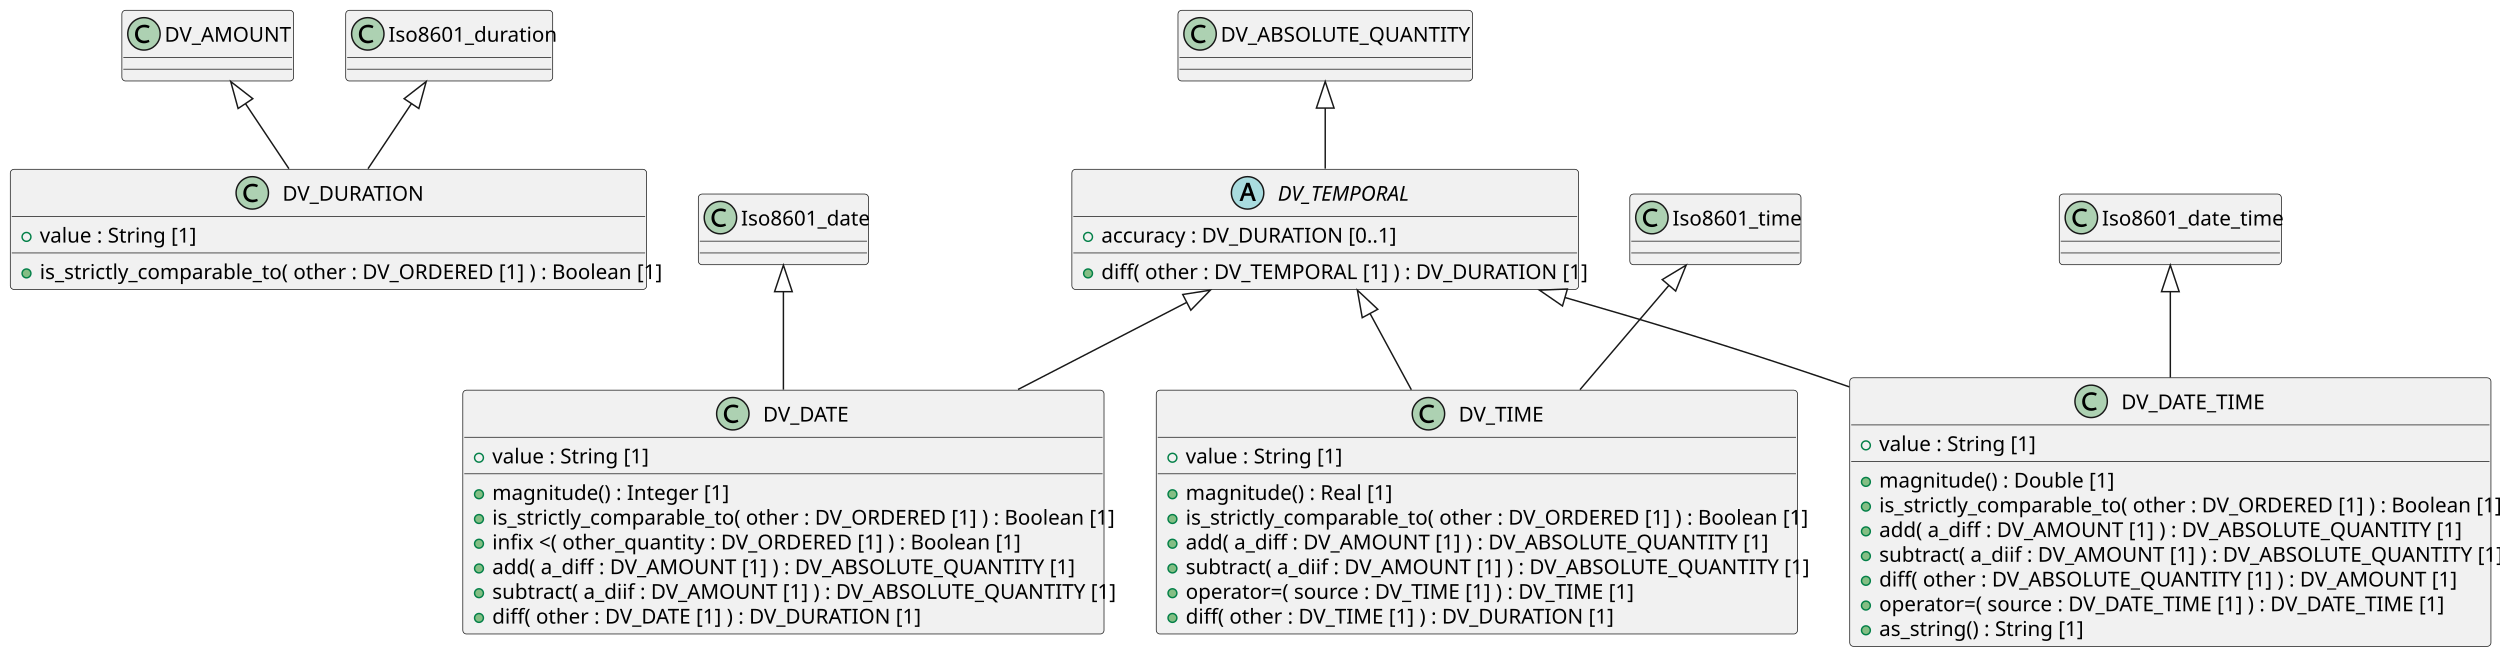
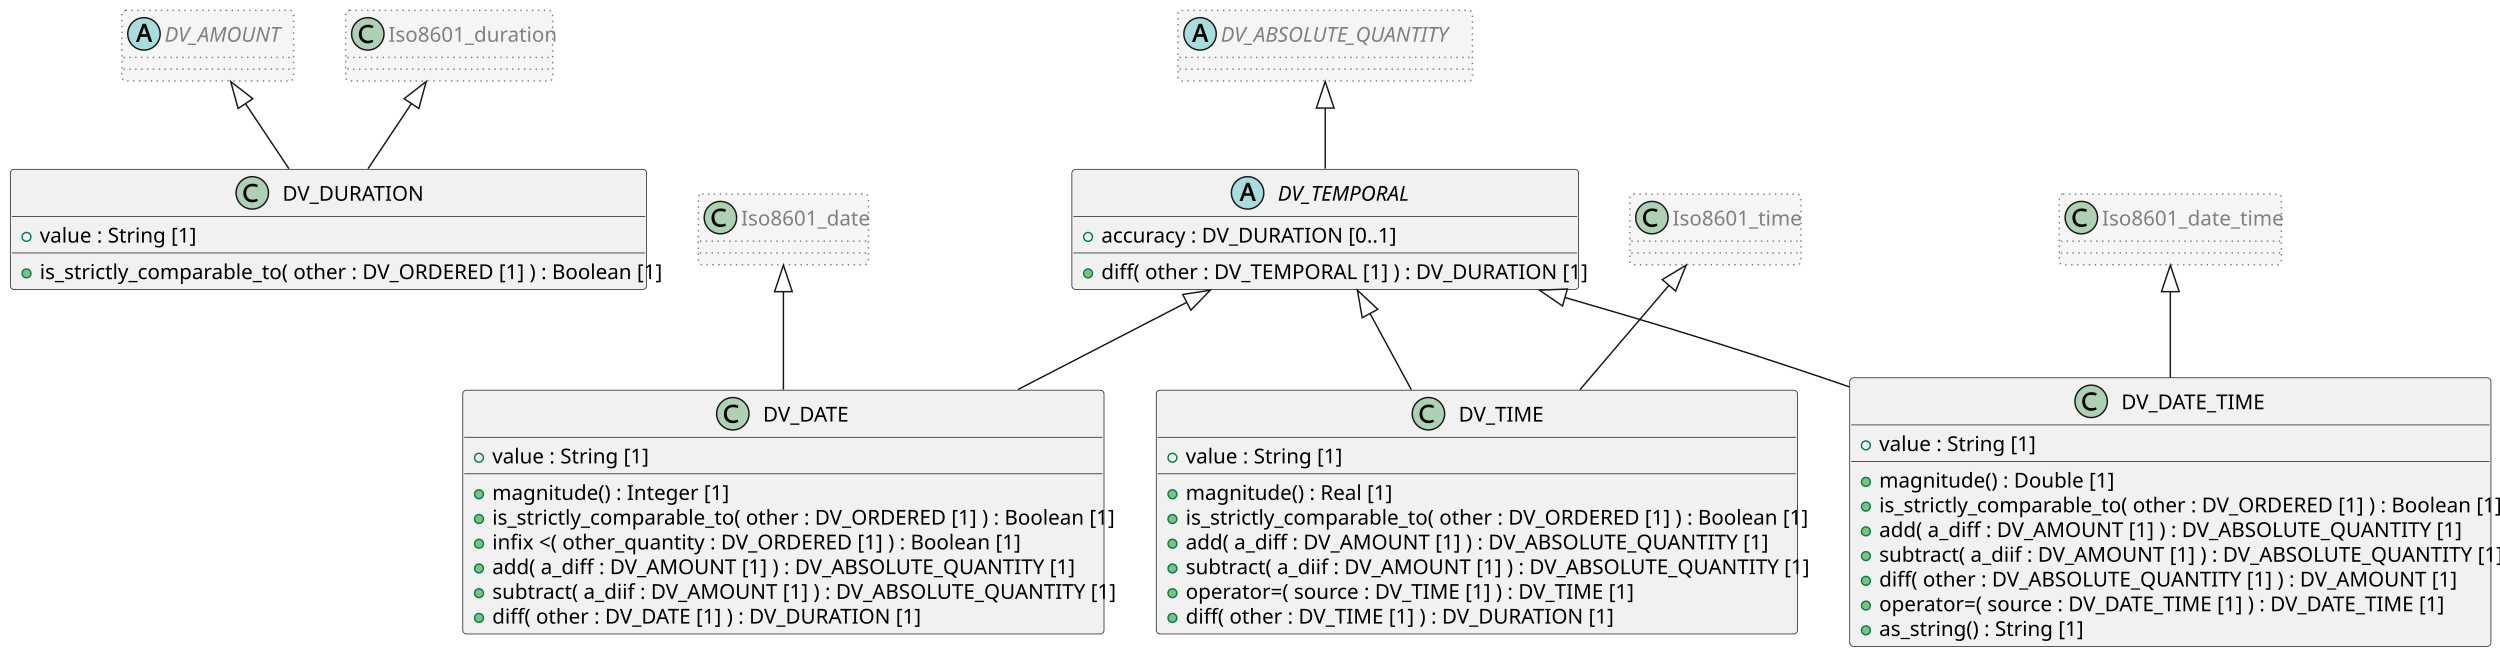
<svg xmlns="http://www.w3.org/2000/svg" contentStyleType="text/css" data-diagram-type="CLASS" height="445px" preserveAspectRatio="none" style="width:1698px;height:445px;background:#FFFFFF;" version="1.1" viewBox="0 0 1698 445" width="1698px" zoomAndPan="magnify">
  <defs />
  <g>
    <g class="entity" data-entity="DV_DURATION" data-source-line="2" data-uid="ent0002" id="entity_DV_DURATION">
      <rect fill="#F1F1F1" height="81.6" rx="2.5" ry="2.5" style="stroke:#181818;stroke-width:0.5;" width="432.18" x="7" y="115" />
      <ellipse cx="171.345" cy="131" fill="#ADD1B2" rx="11" ry="11" style="stroke:#181818;stroke-width:1;" />
      <path d="M171.345,137.422 C172.517,137.422 173.752,137.156 175.127,136.547 L174.642,135.031 C173.549,135.453 172.533,135.641 171.674,135.641 C168.955,135.641 167.236,133.797 167.236,130.891 C167.236,128.141 168.799,126.547 171.533,126.547 C172.455,126.547 173.47,126.734 174.611,127.156 L175.189,125.641 C174.095,125.062 172.799,124.766 171.611,124.766 C167.845,124.766 165.267,127.406 165.267,131.219 C165.267,134.891 167.752,137.422 171.345,137.422 Z " fill="#000000" />
      <text fill="#000000" font-family="sans-serif" font-size="14" lengthAdjust="spacing" textLength="94.99" x="191.845" y="136.362">DV_DURATION</text>
      <line style="stroke:#181818;stroke-width:0.5;" x1="8" x2="438.18" y1="147" y2="147" />
      <ellipse cx="18" cy="160.9" fill="none" rx="3" ry="3" style="stroke:#038048;stroke-width:1;" />
      <text fill="#000000" font-family="sans-serif" font-size="14" lengthAdjust="spacing" textLength="98.966" x="27" y="164.762">value : String [1]</text>
      <line style="stroke:#181818;stroke-width:0.5;" x1="8" x2="438.18" y1="171.8" y2="171.8" />
      <ellipse cx="18" cy="185.7" fill="#84BE84" rx="3" ry="3" style="stroke:#038048;stroke-width:1;" />
      <text fill="#000000" font-family="sans-serif" font-size="14" lengthAdjust="spacing" textLength="406.18" x="27" y="189.562">is_strictly_comparable_to( other : DV_ORDERED [1] ) : Boolean [1]</text>
    </g>
-     <g class="entity" data-entity="DV_TEMPORAL" data-source-line="7" data-uid="ent0003" id="entity_DV_TEMPORAL">
+     <g class="entity" data-entity="DV_AMOUNT" data-source-line="7" data-uid="ent0003" id="entity_DV_AMOUNT">
+       <rect fill="#F5F5F5" height="48" rx="2.5" ry="2.5" style="stroke:#808080;stroke-width:1;stroke-dasharray:1,3;" width="116.644" x="82.77" y="7" />
+       <ellipse cx="97.77" cy="23" fill="#A9DCDF" rx="11" ry="11" style="stroke:#181818;stroke-width:1;" />
+       <path d="M92.286,28.5 L94.317,28.5 L98.364,17.156 L97.457,17.156 L101.286,28.5 L103.426,28.5 L99.098,16.172 L96.879,16.172 L92.286,28.5 Z M94.614,25 L101.051,25 L101.051,23.25 L94.614,23.25 L94.614,25 Z " fill="#000000" />
+       <text fill="#808080" font-family="sans-serif" font-size="14" font-style="italic" lengthAdjust="spacing" textLength="84.644" x="111.77" y="28.362">DV_AMOUNT</text>
+       <line style="stroke:#808080;stroke-width:1;stroke-dasharray:1,3;" x1="83.77" x2="198.414" y1="39" y2="39" />
+       <line style="stroke:#808080;stroke-width:1;stroke-dasharray:1,3;" x1="83.77" x2="198.414" y1="47" y2="47" />
+     </g>
+     <g class="entity" data-entity="Iso8601_duration" data-source-line="10" data-uid="ent0004" id="entity_Iso8601_duration">
+       <rect fill="#F5F5F5" height="48" rx="2.5" ry="2.5" style="stroke:#808080;stroke-width:1;stroke-dasharray:1,3;" width="140.584" x="234.8" y="7" />
+       <ellipse cx="249.8" cy="23" fill="#ADD1B2" rx="11" ry="11" style="stroke:#181818;stroke-width:1;" />
+       <path d="M249.8,29.422 C250.972,29.422 252.206,29.156 253.581,28.547 L253.097,27.031 C252.003,27.453 250.988,27.641 250.128,27.641 C247.409,27.641 245.691,25.797 245.691,22.891 C245.691,20.141 247.253,18.547 249.988,18.547 C250.909,18.547 251.925,18.734 253.066,19.156 L253.644,17.641 C252.55,17.062 251.253,16.766 250.066,16.766 C246.3,16.766 243.722,19.406 243.722,23.219 C243.722,26.891 246.206,29.422 249.8,29.422 Z " fill="#000000" />
+       <text fill="#808080" font-family="sans-serif" font-size="14" lengthAdjust="spacing" textLength="108.584" x="263.8" y="28.362">Iso8601_duration</text>
+       <line style="stroke:#808080;stroke-width:1;stroke-dasharray:1,3;" x1="235.8" x2="374.384" y1="39" y2="39" />
+       <line style="stroke:#808080;stroke-width:1;stroke-dasharray:1,3;" x1="235.8" x2="374.384" y1="47" y2="47" />
+     </g>
+     <g class="entity" data-entity="DV_TEMPORAL" data-source-line="13" data-uid="ent0005" id="entity_DV_TEMPORAL">
      <rect fill="#F1F1F1" height="81.6" rx="2.5" ry="2.5" style="stroke:#181818;stroke-width:0.5;" width="344.163" x="728.01" y="115" />
      <ellipse cx="847.367" cy="131" fill="#A9DCDF" rx="11" ry="11" style="stroke:#181818;stroke-width:1;" />
      <path d="M841.882,136.5 L843.913,136.5 L847.96,125.156 L847.054,125.156 L850.882,136.5 L853.023,136.5 L848.695,124.172 L846.476,124.172 L841.882,136.5 Z M844.21,133 L850.648,133 L850.648,131.25 L844.21,131.25 L844.21,133 Z " fill="#000000" />
      <text fill="#000000" font-family="sans-serif" font-size="14" font-style="italic" lengthAdjust="spacing" textLength="96.95" x="867.867" y="136.362">DV_TEMPORAL</text>
      <line style="stroke:#181818;stroke-width:0.5;" x1="729.01" x2="1071.173" y1="147" y2="147" />
      <ellipse cx="739.01" cy="160.9" fill="none" rx="3" ry="3" style="stroke:#038048;stroke-width:1;" />
      <text fill="#000000" font-family="sans-serif" font-size="14" lengthAdjust="spacing" textLength="193.059" x="748.01" y="164.762">accuracy : DV_DURATION [0..1]</text>
      <line style="stroke:#181818;stroke-width:0.5;" x1="729.01" x2="1071.173" y1="171.8" y2="171.8" />
      <ellipse cx="739.01" cy="185.7" fill="#84BE84" rx="3" ry="3" style="stroke:#038048;stroke-width:1;" />
      <text fill="#000000" font-family="sans-serif" font-size="14" lengthAdjust="spacing" textLength="318.163" x="748.01" y="189.562">diff( other : DV_TEMPORAL [1] ) : DV_DURATION [1]</text>
    </g>
-     <g class="entity" data-entity="DV_DATE" data-source-line="12" data-uid="ent0004" id="entity_DV_DATE">
+     <g class="entity" data-entity="DV_ABSOLUTE_QUANTITY" data-source-line="18" data-uid="ent0006" id="entity_DV_ABSOLUTE_QUANTITY">
+       <rect fill="#F5F5F5" height="48" rx="2.5" ry="2.5" style="stroke:#808080;stroke-width:1;stroke-dasharray:1,3;" width="200.013" x="800.08" y="7" />
+       <ellipse cx="815.08" cy="23" fill="#A9DCDF" rx="11" ry="11" style="stroke:#181818;stroke-width:1;" />
+       <path d="M809.596,28.5 L811.627,28.5 L815.674,17.156 L814.768,17.156 L818.596,28.5 L820.736,28.5 L816.408,16.172 L814.189,16.172 L809.596,28.5 Z M811.924,25 L818.361,25 L818.361,23.25 L811.924,23.25 L811.924,25 Z " fill="#000000" />
+       <text fill="#808080" font-family="sans-serif" font-size="14" font-style="italic" lengthAdjust="spacing" textLength="168.013" x="829.08" y="28.362">DV_ABSOLUTE_QUANTITY</text>
+       <line style="stroke:#808080;stroke-width:1;stroke-dasharray:1,3;" x1="801.08" x2="999.093" y1="39" y2="39" />
+       <line style="stroke:#808080;stroke-width:1;stroke-dasharray:1,3;" x1="801.08" x2="999.093" y1="47" y2="47" />
+     </g>
+     <g class="entity" data-entity="DV_DATE" data-source-line="21" data-uid="ent0007" id="entity_DV_DATE">
      <rect fill="#F1F1F1" height="165.6" rx="2.5" ry="2.5" style="stroke:#181818;stroke-width:0.5;" width="435.512" x="314.33" y="265" />
      <ellipse cx="497.729" cy="281" fill="#ADD1B2" rx="11" ry="11" style="stroke:#181818;stroke-width:1;" />
      <path d="M497.729,287.422 C498.901,287.422 500.135,287.156 501.51,286.547 L501.026,285.031 C499.932,285.453 498.917,285.641 498.057,285.641 C495.339,285.641 493.62,283.797 493.62,280.891 C493.62,278.141 495.182,276.547 497.917,276.547 C498.839,276.547 499.854,276.734 500.995,277.156 L501.573,275.641 C500.479,275.062 499.182,274.766 497.995,274.766 C494.229,274.766 491.651,277.406 491.651,281.219 C491.651,284.891 494.135,287.422 497.729,287.422 Z " fill="#000000" />
      <text fill="#000000" font-family="sans-serif" font-size="14" lengthAdjust="spacing" textLength="60.214" x="518.229" y="286.362">DV_DATE</text>
      <line style="stroke:#181818;stroke-width:0.5;" x1="315.33" x2="748.842" y1="297" y2="297" />
      <ellipse cx="325.33" cy="310.9" fill="none" rx="3" ry="3" style="stroke:#038048;stroke-width:1;" />
      <text fill="#000000" font-family="sans-serif" font-size="14" lengthAdjust="spacing" textLength="98.966" x="334.33" y="314.762">value : String [1]</text>
      <line style="stroke:#181818;stroke-width:0.5;" x1="315.33" x2="748.842" y1="321.8" y2="321.8" />
      <ellipse cx="325.33" cy="335.7" fill="#84BE84" rx="3" ry="3" style="stroke:#038048;stroke-width:1;" />
      <text fill="#000000" font-family="sans-serif" font-size="14" lengthAdjust="spacing" textLength="148.917" x="334.33" y="339.562">magnitude() : Integer [1]</text>
      <ellipse cx="325.33" cy="352.5" fill="#84BE84" rx="3" ry="3" style="stroke:#038048;stroke-width:1;" />
      <text fill="#000000" font-family="sans-serif" font-size="14" lengthAdjust="spacing" textLength="406.18" x="334.33" y="356.362">is_strictly_comparable_to( other : DV_ORDERED [1] ) : Boolean [1]</text>
      <ellipse cx="325.33" cy="369.3" fill="#84BE84" rx="3" ry="3" style="stroke:#038048;stroke-width:1;" />
      <text fill="#000000" font-family="sans-serif" font-size="14" lengthAdjust="spacing" textLength="341.543" x="334.33" y="373.162">infix &lt;( other_quantity : DV_ORDERED [1] ) : Boolean [1]</text>
      <ellipse cx="325.33" cy="386.1" fill="#84BE84" rx="3" ry="3" style="stroke:#038048;stroke-width:1;" />
      <text fill="#000000" font-family="sans-serif" font-size="14" lengthAdjust="spacing" textLength="382.576" x="334.33" y="389.962">add( a_diff : DV_AMOUNT [1] ) : DV_ABSOLUTE_QUANTITY [1]</text>
      <ellipse cx="325.33" cy="402.9" fill="#84BE84" rx="3" ry="3" style="stroke:#038048;stroke-width:1;" />
      <text fill="#000000" font-family="sans-serif" font-size="14" lengthAdjust="spacing" textLength="409.512" x="334.33" y="406.762">subtract( a_diif : DV_AMOUNT [1] ) : DV_ABSOLUTE_QUANTITY [1]</text>
      <ellipse cx="325.33" cy="419.7" fill="#84BE84" rx="3" ry="3" style="stroke:#038048;stroke-width:1;" />
      <text fill="#000000" font-family="sans-serif" font-size="14" lengthAdjust="spacing" textLength="281.427" x="334.33" y="423.562">diff( other : DV_DATE [1] ) : DV_DURATION [1]</text>
    </g>
-     <g class="entity" data-entity="DV_TIME" data-source-line="22" data-uid="ent0005" id="entity_DV_TIME">
+     <g class="entity" data-entity="Iso8601_date" data-source-line="31" data-uid="ent0008" id="entity_Iso8601_date">
+       <rect fill="#F5F5F5" height="48" rx="2.5" ry="2.5" style="stroke:#808080;stroke-width:1;stroke-dasharray:1,3;" width="115.566" x="474.31" y="131.8" />
+       <ellipse cx="489.31" cy="147.8" fill="#ADD1B2" rx="11" ry="11" style="stroke:#181818;stroke-width:1;" />
+       <path d="M489.31,154.222 C490.482,154.222 491.716,153.956 493.091,153.347 L492.607,151.831 C491.513,152.253 490.498,152.441 489.638,152.441 C486.919,152.441 485.201,150.597 485.201,147.691 C485.201,144.941 486.763,143.347 489.498,143.347 C490.419,143.347 491.435,143.534 492.576,143.956 L493.154,142.441 C492.06,141.863 490.763,141.566 489.576,141.566 C485.81,141.566 483.232,144.206 483.232,148.019 C483.232,151.691 485.716,154.222 489.31,154.222 Z " fill="#000000" />
+       <text fill="#808080" font-family="sans-serif" font-size="14" lengthAdjust="spacing" textLength="83.566" x="503.31" y="153.162">Iso8601_date</text>
+       <line style="stroke:#808080;stroke-width:1;stroke-dasharray:1,3;" x1="475.31" x2="588.876" y1="163.8" y2="163.8" />
+       <line style="stroke:#808080;stroke-width:1;stroke-dasharray:1,3;" x1="475.31" x2="588.876" y1="171.8" y2="171.8" />
+     </g>
+     <g class="entity" data-entity="DV_TIME" data-source-line="34" data-uid="ent0009" id="entity_DV_TIME">
      <rect fill="#F1F1F1" height="165.6" rx="2.5" ry="2.5" style="stroke:#181818;stroke-width:0.5;" width="435.512" x="785.33" y="265" />
      <ellipse cx="970.206" cy="281" fill="#ADD1B2" rx="11" ry="11" style="stroke:#181818;stroke-width:1;" />
      <path d="M970.206,287.422 C971.378,287.422 972.612,287.156 973.987,286.547 L973.503,285.031 C972.409,285.453 971.394,285.641 970.534,285.641 C967.816,285.641 966.097,283.797 966.097,280.891 C966.097,278.141 967.659,276.547 970.394,276.547 C971.316,276.547 972.331,276.734 973.472,277.156 L974.05,275.641 C972.956,275.062 971.659,274.766 970.472,274.766 C966.706,274.766 964.128,277.406 964.128,281.219 C964.128,284.891 966.612,287.422 970.206,287.422 Z " fill="#000000" />
      <text fill="#000000" font-family="sans-serif" font-size="14" lengthAdjust="spacing" textLength="57.26" x="990.706" y="286.362">DV_TIME</text>
      <line style="stroke:#181818;stroke-width:0.5;" x1="786.33" x2="1219.842" y1="297" y2="297" />
      <ellipse cx="796.33" cy="310.9" fill="none" rx="3" ry="3" style="stroke:#038048;stroke-width:1;" />
      <text fill="#000000" font-family="sans-serif" font-size="14" lengthAdjust="spacing" textLength="98.966" x="805.33" y="314.762">value : String [1]</text>
      <line style="stroke:#181818;stroke-width:0.5;" x1="786.33" x2="1219.842" y1="321.8" y2="321.8" />
      <ellipse cx="796.33" cy="335.7" fill="#84BE84" rx="3" ry="3" style="stroke:#038048;stroke-width:1;" />
      <text fill="#000000" font-family="sans-serif" font-size="14" lengthAdjust="spacing" textLength="131.278" x="805.33" y="339.562">magnitude() : Real [1]</text>
      <ellipse cx="796.33" cy="352.5" fill="#84BE84" rx="3" ry="3" style="stroke:#038048;stroke-width:1;" />
      <text fill="#000000" font-family="sans-serif" font-size="14" lengthAdjust="spacing" textLength="406.18" x="805.33" y="356.362">is_strictly_comparable_to( other : DV_ORDERED [1] ) : Boolean [1]</text>
      <ellipse cx="796.33" cy="369.3" fill="#84BE84" rx="3" ry="3" style="stroke:#038048;stroke-width:1;" />
      <text fill="#000000" font-family="sans-serif" font-size="14" lengthAdjust="spacing" textLength="382.576" x="805.33" y="373.162">add( a_diff : DV_AMOUNT [1] ) : DV_ABSOLUTE_QUANTITY [1]</text>
      <ellipse cx="796.33" cy="386.1" fill="#84BE84" rx="3" ry="3" style="stroke:#038048;stroke-width:1;" />
      <text fill="#000000" font-family="sans-serif" font-size="14" lengthAdjust="spacing" textLength="409.512" x="805.33" y="389.962">subtract( a_diif : DV_AMOUNT [1] ) : DV_ABSOLUTE_QUANTITY [1]</text>
      <ellipse cx="796.33" cy="402.9" fill="#84BE84" rx="3" ry="3" style="stroke:#038048;stroke-width:1;" />
      <text fill="#000000" font-family="sans-serif" font-size="14" lengthAdjust="spacing" textLength="289.813" x="805.33" y="406.762">operator=( source : DV_TIME [1] ) : DV_TIME [1]</text>
      <ellipse cx="796.33" cy="419.7" fill="#84BE84" rx="3" ry="3" style="stroke:#038048;stroke-width:1;" />
      <text fill="#000000" font-family="sans-serif" font-size="14" lengthAdjust="spacing" textLength="278.473" x="805.33" y="423.562">diff( other : DV_TIME [1] ) : DV_DURATION [1]</text>
    </g>
-     <g class="entity" data-entity="DV_DATE_TIME" data-source-line="32" data-uid="ent0006" id="entity_DV_DATE_TIME">
+     <g class="entity" data-entity="Iso8601_time" data-source-line="44" data-uid="ent0010" id="entity_Iso8601_time">
+       <rect fill="#F5F5F5" height="48" rx="2.5" ry="2.5" style="stroke:#808080;stroke-width:1;stroke-dasharray:1,3;" width="116.266" x="1106.96" y="131.8" />
+       <ellipse cx="1121.96" cy="147.8" fill="#ADD1B2" rx="11" ry="11" style="stroke:#181818;stroke-width:1;" />
+       <path d="M1121.96,154.222 C1123.132,154.222 1124.366,153.956 1125.741,153.347 L1125.257,151.831 C1124.163,152.253 1123.148,152.441 1122.288,152.441 C1119.569,152.441 1117.851,150.597 1117.851,147.691 C1117.851,144.941 1119.413,143.347 1122.148,143.347 C1123.069,143.347 1124.085,143.534 1125.226,143.956 L1125.804,142.441 C1124.71,141.863 1123.413,141.566 1122.226,141.566 C1118.46,141.566 1115.882,144.206 1115.882,148.019 C1115.882,151.691 1118.366,154.222 1121.96,154.222 Z " fill="#000000" />
+       <text fill="#808080" font-family="sans-serif" font-size="14" lengthAdjust="spacing" textLength="84.266" x="1135.96" y="153.162">Iso8601_time</text>
+       <line style="stroke:#808080;stroke-width:1;stroke-dasharray:1,3;" x1="1107.96" x2="1222.226" y1="163.8" y2="163.8" />
+       <line style="stroke:#808080;stroke-width:1;stroke-dasharray:1,3;" x1="1107.96" x2="1222.226" y1="171.8" y2="171.8" />
+     </g>
+     <g class="entity" data-entity="DV_DATE_TIME" data-source-line="47" data-uid="ent0011" id="entity_DV_DATE_TIME">
      <rect fill="#F1F1F1" height="182.399" rx="2.5" ry="2.5" style="stroke:#181818;stroke-width:0.5;" width="435.512" x="1256.33" y="256.6" />
      <ellipse cx="1420.297" cy="272.6" fill="#ADD1B2" rx="11" ry="11" style="stroke:#181818;stroke-width:1;" />
      <path d="M1420.297,279.022 C1421.469,279.022 1422.704,278.756 1424.079,278.147 L1423.594,276.631 C1422.501,277.053 1421.485,277.241 1420.626,277.241 C1417.907,277.241 1416.188,275.397 1416.188,272.491 C1416.188,269.741 1417.751,268.147 1420.485,268.147 C1421.407,268.147 1422.422,268.334 1423.563,268.756 L1424.141,267.241 C1423.047,266.663 1421.751,266.366 1420.563,266.366 C1416.797,266.366 1414.219,269.006 1414.219,272.819 C1414.219,276.491 1416.704,279.022 1420.297,279.022 Z " fill="#000000" />
      <text fill="#000000" font-family="sans-serif" font-size="14" lengthAdjust="spacing" textLength="99.078" x="1440.797" y="277.962">DV_DATE_TIME</text>
      <line style="stroke:#181818;stroke-width:0.5;" x1="1257.33" x2="1690.842" y1="288.6" y2="288.6" />
      <ellipse cx="1267.33" cy="302.5" fill="none" rx="3" ry="3" style="stroke:#038048;stroke-width:1;" />
      <text fill="#000000" font-family="sans-serif" font-size="14" lengthAdjust="spacing" textLength="98.966" x="1276.33" y="306.362">value : String [1]</text>
      <line style="stroke:#181818;stroke-width:0.5;" x1="1257.33" x2="1690.842" y1="313.4" y2="313.4" />
      <ellipse cx="1267.33" cy="327.3" fill="#84BE84" rx="3" ry="3" style="stroke:#038048;stroke-width:1;" />
      <text fill="#000000" font-family="sans-serif" font-size="14" lengthAdjust="spacing" textLength="149.113" x="1276.33" y="331.162">magnitude() : Double [1]</text>
      <ellipse cx="1267.33" cy="344.1" fill="#84BE84" rx="3" ry="3" style="stroke:#038048;stroke-width:1;" />
      <text fill="#000000" font-family="sans-serif" font-size="14" lengthAdjust="spacing" textLength="406.18" x="1276.33" y="347.962">is_strictly_comparable_to( other : DV_ORDERED [1] ) : Boolean [1]</text>
      <ellipse cx="1267.33" cy="360.9" fill="#84BE84" rx="3" ry="3" style="stroke:#038048;stroke-width:1;" />
      <text fill="#000000" font-family="sans-serif" font-size="14" lengthAdjust="spacing" textLength="382.576" x="1276.33" y="364.762">add( a_diff : DV_AMOUNT [1] ) : DV_ABSOLUTE_QUANTITY [1]</text>
      <ellipse cx="1267.33" cy="377.7" fill="#84BE84" rx="3" ry="3" style="stroke:#038048;stroke-width:1;" />
      <text fill="#000000" font-family="sans-serif" font-size="14" lengthAdjust="spacing" textLength="409.512" x="1276.33" y="381.562">subtract( a_diif : DV_AMOUNT [1] ) : DV_ABSOLUTE_QUANTITY [1]</text>
      <ellipse cx="1267.33" cy="394.5" fill="#84BE84" rx="3" ry="3" style="stroke:#038048;stroke-width:1;" />
      <text fill="#000000" font-family="sans-serif" font-size="14" lengthAdjust="spacing" textLength="378.88" x="1276.33" y="398.362">diff( other : DV_ABSOLUTE_QUANTITY [1] ) : DV_AMOUNT [1]</text>
      <ellipse cx="1267.33" cy="411.3" fill="#84BE84" rx="3" ry="3" style="stroke:#038048;stroke-width:1;" />
      <text fill="#000000" font-family="sans-serif" font-size="14" lengthAdjust="spacing" textLength="373.449" x="1276.33" y="415.161">operator=( source : DV_DATE_TIME [1] ) : DV_DATE_TIME [1]</text>
      <ellipse cx="1267.33" cy="428.099" fill="#84BE84" rx="3" ry="3" style="stroke:#038048;stroke-width:1;" />
      <text fill="#000000" font-family="sans-serif" font-size="14" lengthAdjust="spacing" textLength="131.263" x="1276.33" y="431.961">as_string() : String [1]</text>
    </g>
-     <g class="entity" data-entity="DV_AMOUNT" data-source-line="43" data-uid="ent0007" id="entity_DV_AMOUNT">
-       <rect fill="#F1F1F1" height="48" rx="2.5" ry="2.5" style="stroke:#181818;stroke-width:0.5;" width="116.644" x="82.77" y="7" />
-       <ellipse cx="97.77" cy="23" fill="#ADD1B2" rx="11" ry="11" style="stroke:#181818;stroke-width:1;" />
-       <path d="M97.77,29.422 C98.942,29.422 100.176,29.156 101.551,28.547 L101.067,27.031 C99.973,27.453 98.957,27.641 98.098,27.641 C95.379,27.641 93.661,25.797 93.661,22.891 C93.661,20.141 95.223,18.547 97.957,18.547 C98.879,18.547 99.895,18.734 101.036,19.156 L101.614,17.641 C100.52,17.062 99.223,16.766 98.036,16.766 C94.27,16.766 91.692,19.406 91.692,23.219 C91.692,26.891 94.176,29.422 97.77,29.422 Z " fill="#000000" />
-       <text fill="#000000" font-family="sans-serif" font-size="14" lengthAdjust="spacing" textLength="84.644" x="111.77" y="28.362">DV_AMOUNT</text>
-       <line style="stroke:#181818;stroke-width:0.5;" x1="83.77" x2="198.414" y1="39" y2="39" />
-       <line style="stroke:#181818;stroke-width:0.5;" x1="83.77" x2="198.414" y1="47" y2="47" />
-     </g>
-     <g class="entity" data-entity="Iso8601_duration" data-source-line="44" data-uid="ent0009" id="entity_Iso8601_duration">
-       <rect fill="#F1F1F1" height="48" rx="2.5" ry="2.5" style="stroke:#181818;stroke-width:0.5;" width="140.584" x="234.8" y="7" />
-       <ellipse cx="249.8" cy="23" fill="#ADD1B2" rx="11" ry="11" style="stroke:#181818;stroke-width:1;" />
-       <path d="M249.8,29.422 C250.972,29.422 252.206,29.156 253.581,28.547 L253.097,27.031 C252.003,27.453 250.988,27.641 250.128,27.641 C247.409,27.641 245.691,25.797 245.691,22.891 C245.691,20.141 247.253,18.547 249.988,18.547 C250.909,18.547 251.925,18.734 253.066,19.156 L253.644,17.641 C252.55,17.062 251.253,16.766 250.066,16.766 C246.3,16.766 243.722,19.406 243.722,23.219 C243.722,26.891 246.206,29.422 249.8,29.422 Z " fill="#000000" />
-       <text fill="#000000" font-family="sans-serif" font-size="14" lengthAdjust="spacing" textLength="108.584" x="263.8" y="28.362">Iso8601_duration</text>
-       <line style="stroke:#181818;stroke-width:0.5;" x1="235.8" x2="374.384" y1="39" y2="39" />
-       <line style="stroke:#181818;stroke-width:0.5;" x1="235.8" x2="374.384" y1="47" y2="47" />
-     </g>
-     <g class="entity" data-entity="DV_ABSOLUTE_QUANTITY" data-source-line="45" data-uid="ent0011" id="entity_DV_ABSOLUTE_QUANTITY">
-       <rect fill="#F1F1F1" height="48" rx="2.5" ry="2.5" style="stroke:#181818;stroke-width:0.5;" width="200.013" x="800.08" y="7" />
-       <ellipse cx="815.08" cy="23" fill="#ADD1B2" rx="11" ry="11" style="stroke:#181818;stroke-width:1;" />
-       <path d="M815.08,29.422 C816.252,29.422 817.486,29.156 818.861,28.547 L818.377,27.031 C817.283,27.453 816.268,27.641 815.408,27.641 C812.689,27.641 810.971,25.797 810.971,22.891 C810.971,20.141 812.533,18.547 815.268,18.547 C816.189,18.547 817.205,18.734 818.346,19.156 L818.924,17.641 C817.83,17.062 816.533,16.766 815.346,16.766 C811.58,16.766 809.002,19.406 809.002,23.219 C809.002,26.891 811.486,29.422 815.08,29.422 Z " fill="#000000" />
-       <text fill="#000000" font-family="sans-serif" font-size="14" lengthAdjust="spacing" textLength="168.013" x="829.08" y="28.362">DV_ABSOLUTE_QUANTITY</text>
-       <line style="stroke:#181818;stroke-width:0.5;" x1="801.08" x2="999.093" y1="39" y2="39" />
-       <line style="stroke:#181818;stroke-width:0.5;" x1="801.08" x2="999.093" y1="47" y2="47" />
-     </g>
-     <g class="entity" data-entity="Iso8601_date" data-source-line="47" data-uid="ent0014" id="entity_Iso8601_date">
-       <rect fill="#F1F1F1" height="48" rx="2.5" ry="2.5" style="stroke:#181818;stroke-width:0.5;" width="115.566" x="474.31" y="131.8" />
-       <ellipse cx="489.31" cy="147.8" fill="#ADD1B2" rx="11" ry="11" style="stroke:#181818;stroke-width:1;" />
-       <path d="M489.31,154.222 C490.482,154.222 491.716,153.956 493.091,153.347 L492.607,151.831 C491.513,152.253 490.498,152.441 489.638,152.441 C486.919,152.441 485.201,150.597 485.201,147.691 C485.201,144.941 486.763,143.347 489.498,143.347 C490.419,143.347 491.435,143.534 492.576,143.956 L493.154,142.441 C492.06,141.863 490.763,141.566 489.576,141.566 C485.81,141.566 483.232,144.206 483.232,148.019 C483.232,151.691 485.716,154.222 489.31,154.222 Z " fill="#000000" />
-       <text fill="#000000" font-family="sans-serif" font-size="14" lengthAdjust="spacing" textLength="83.566" x="503.31" y="153.162">Iso8601_date</text>
-       <line style="stroke:#181818;stroke-width:0.5;" x1="475.31" x2="588.876" y1="163.8" y2="163.8" />
-       <line style="stroke:#181818;stroke-width:0.5;" x1="475.31" x2="588.876" y1="171.8" y2="171.8" />
-     </g>
-     <g class="entity" data-entity="Iso8601_time" data-source-line="49" data-uid="ent0017" id="entity_Iso8601_time">
-       <rect fill="#F1F1F1" height="48" rx="2.5" ry="2.5" style="stroke:#181818;stroke-width:0.5;" width="116.266" x="1106.96" y="131.8" />
-       <ellipse cx="1121.96" cy="147.8" fill="#ADD1B2" rx="11" ry="11" style="stroke:#181818;stroke-width:1;" />
-       <path d="M1121.96,154.222 C1123.132,154.222 1124.366,153.956 1125.741,153.347 L1125.257,151.831 C1124.163,152.253 1123.148,152.441 1122.288,152.441 C1119.569,152.441 1117.851,150.597 1117.851,147.691 C1117.851,144.941 1119.413,143.347 1122.148,143.347 C1123.069,143.347 1124.085,143.534 1125.226,143.956 L1125.804,142.441 C1124.71,141.863 1123.413,141.566 1122.226,141.566 C1118.46,141.566 1115.882,144.206 1115.882,148.019 C1115.882,151.691 1118.366,154.222 1121.96,154.222 Z " fill="#000000" />
-       <text fill="#000000" font-family="sans-serif" font-size="14" lengthAdjust="spacing" textLength="84.266" x="1135.96" y="153.162">Iso8601_time</text>
-       <line style="stroke:#181818;stroke-width:0.5;" x1="1107.96" x2="1222.226" y1="163.8" y2="163.8" />
-       <line style="stroke:#181818;stroke-width:0.5;" x1="1107.96" x2="1222.226" y1="171.8" y2="171.8" />
-     </g>
-     <g class="entity" data-entity="Iso8601_date_time" data-source-line="51" data-uid="ent0020" id="entity_Iso8601_date_time">
-       <rect fill="#F1F1F1" height="48" rx="2.5" ry="2.5" style="stroke:#181818;stroke-width:0.5;" width="150.859" x="1398.66" y="131.8" />
+     <g class="entity" data-entity="Iso8601_date_time" data-source-line="58" data-uid="ent0012" id="entity_Iso8601_date_time">
+       <rect fill="#F5F5F5" height="48" rx="2.5" ry="2.5" style="stroke:#808080;stroke-width:1;stroke-dasharray:1,3;" width="150.859" x="1398.66" y="131.8" />
      <ellipse cx="1413.66" cy="147.8" fill="#ADD1B2" rx="11" ry="11" style="stroke:#181818;stroke-width:1;" />
      <path d="M1413.66,154.222 C1414.832,154.222 1416.066,153.956 1417.441,153.347 L1416.957,151.831 C1415.863,152.253 1414.848,152.441 1413.988,152.441 C1411.269,152.441 1409.551,150.597 1409.551,147.691 C1409.551,144.941 1411.113,143.347 1413.848,143.347 C1414.769,143.347 1415.785,143.534 1416.926,143.956 L1417.504,142.441 C1416.41,141.863 1415.113,141.566 1413.926,141.566 C1410.16,141.566 1407.582,144.206 1407.582,148.019 C1407.582,151.691 1410.066,154.222 1413.66,154.222 Z " fill="#000000" />
-       <text fill="#000000" font-family="sans-serif" font-size="14" lengthAdjust="spacing" textLength="118.859" x="1427.66" y="153.162">Iso8601_date_time</text>
-       <line style="stroke:#181818;stroke-width:0.5;" x1="1399.66" x2="1548.52" y1="163.8" y2="163.8" />
-       <line style="stroke:#181818;stroke-width:0.5;" x1="1399.66" x2="1548.52" y1="171.8" y2="171.8" />
+       <text fill="#808080" font-family="sans-serif" font-size="14" lengthAdjust="spacing" textLength="118.859" x="1427.66" y="153.162">Iso8601_date_time</text>
+       <line style="stroke:#808080;stroke-width:1;stroke-dasharray:1,3;" x1="1399.66" x2="1548.52" y1="163.8" y2="163.8" />
+       <line style="stroke:#808080;stroke-width:1;stroke-dasharray:1,3;" x1="1399.66" x2="1548.52" y1="171.8" y2="171.8" />
    </g>
-     <g class="link" data-entity-1="DV_AMOUNT" data-entity-2="DV_DURATION" data-source-line="43" data-uid="lnk8" id="link_DV_AMOUNT_DV_DURATION">
-       <path codeLine="43" d="M166.705,70.36 C177.855,87.06 183.14,94.98 196.23,114.58" fill="none" id="DV_AMOUNT-backto-DV_DURATION" style="stroke:#181818;stroke-width:1;" />
+     <g class="link" data-entity-1="DV_AMOUNT" data-entity-2="DV_DURATION" data-source-line="61" data-uid="lnk13" id="link_DV_AMOUNT_DV_DURATION">
+       <path codeLine="61" d="M166.705,70.36 C177.855,87.06 183.14,94.98 196.23,114.58" fill="none" id="DV_AMOUNT-backto-DV_DURATION" style="stroke:#181818;stroke-width:1;" />
      <polygon fill="none" points="156.71,55.39,161.715,73.692,171.695,67.028,156.71,55.39" style="stroke:#181818;stroke-width:1;" />
    </g>
-     <g class="link" data-entity-1="Iso8601_duration" data-entity-2="DV_DURATION" data-source-line="44" data-uid="lnk10" id="link_Iso8601_duration_DV_DURATION">
-       <path codeLine="44" d="M279.475,70.36 C268.325,87.06 263.04,94.98 249.95,114.58" fill="none" id="Iso8601_duration-backto-DV_DURATION" style="stroke:#181818;stroke-width:1;" />
+     <g class="link" data-entity-1="Iso8601_duration" data-entity-2="DV_DURATION" data-source-line="62" data-uid="lnk14" id="link_Iso8601_duration_DV_DURATION">
+       <path codeLine="62" d="M279.475,70.36 C268.325,87.06 263.04,94.98 249.95,114.58" fill="none" id="Iso8601_duration-backto-DV_DURATION" style="stroke:#181818;stroke-width:1;" />
      <polygon fill="none" points="289.47,55.39,274.485,67.028,284.465,73.692,289.47,55.39" style="stroke:#181818;stroke-width:1;" />
    </g>
-     <g class="link" data-entity-1="DV_ABSOLUTE_QUANTITY" data-entity-2="DV_TEMPORAL" data-source-line="45" data-uid="lnk12" id="link_DV_ABSOLUTE_QUANTITY_DV_TEMPORAL">
-       <path codeLine="45" d="M900.09,73.39 C900.09,90.09 900.09,94.98 900.09,114.58" fill="none" id="DV_ABSOLUTE_QUANTITY-backto-DV_TEMPORAL" style="stroke:#181818;stroke-width:1;" />
+     <g class="link" data-entity-1="DV_ABSOLUTE_QUANTITY" data-entity-2="DV_TEMPORAL" data-source-line="63" data-uid="lnk15" id="link_DV_ABSOLUTE_QUANTITY_DV_TEMPORAL">
+       <path codeLine="63" d="M900.09,73.39 C900.09,90.09 900.09,94.98 900.09,114.58" fill="none" id="DV_ABSOLUTE_QUANTITY-backto-DV_TEMPORAL" style="stroke:#181818;stroke-width:1;" />
      <polygon fill="none" points="900.09,55.39,894.09,73.39,906.09,73.39,900.09,55.39" style="stroke:#181818;stroke-width:1;" />
    </g>
-     <g class="link" data-entity-1="DV_TEMPORAL" data-entity-2="DV_DATE" data-source-line="46" data-uid="lnk13" id="link_DV_TEMPORAL_DV_DATE">
-       <path codeLine="46" d="M806.057,205.349 C767.967,225.019 736.7,241.16 691.45,264.52" fill="none" id="DV_TEMPORAL-backto-DV_DATE" style="stroke:#181818;stroke-width:1;" />
+     <g class="link" data-entity-1="DV_TEMPORAL" data-entity-2="DV_DATE" data-source-line="64" data-uid="lnk16" id="link_DV_TEMPORAL_DV_DATE">
+       <path codeLine="64" d="M806.057,205.349 C767.967,225.019 736.7,241.16 691.45,264.52" fill="none" id="DV_TEMPORAL-backto-DV_DATE" style="stroke:#181818;stroke-width:1;" />
      <polygon fill="none" points="822.05,197.09,803.304,200.018,808.81,210.68,822.05,197.09" style="stroke:#181818;stroke-width:1;" />
    </g>
-     <g class="link" data-entity-1="Iso8601_date" data-entity-2="DV_DATE" data-source-line="47" data-uid="lnk15" id="link_Iso8601_date_DV_DATE">
-       <path codeLine="47" d="M532.09,198.1 C532.09,219.3 532.09,233.91 532.09,264.67" fill="none" id="Iso8601_date-backto-DV_DATE" style="stroke:#181818;stroke-width:1;" />
+     <g class="link" data-entity-1="Iso8601_date" data-entity-2="DV_DATE" data-source-line="65" data-uid="lnk17" id="link_Iso8601_date_DV_DATE">
+       <path codeLine="65" d="M532.09,198.1 C532.09,219.3 532.09,233.91 532.09,264.67" fill="none" id="Iso8601_date-backto-DV_DATE" style="stroke:#181818;stroke-width:1;" />
      <polygon fill="none" points="532.09,180.1,526.09,198.1,538.09,198.1,532.09,180.1" style="stroke:#181818;stroke-width:1;" />
    </g>
-     <g class="link" data-entity-1="DV_TEMPORAL" data-entity-2="DV_TIME" data-source-line="48" data-uid="lnk16" id="link_DV_TEMPORAL_DV_TIME">
-       <path codeLine="48" d="M930.508,212.915 C941.198,232.635 945.9,241.3 958.59,264.72" fill="none" id="DV_TEMPORAL-backto-DV_TIME" style="stroke:#181818;stroke-width:1;" />
+     <g class="link" data-entity-1="DV_TEMPORAL" data-entity-2="DV_TIME" data-source-line="66" data-uid="lnk18" id="link_DV_TEMPORAL_DV_TIME">
+       <path codeLine="66" d="M930.508,212.915 C941.198,232.635 945.9,241.3 958.59,264.72" fill="none" id="DV_TEMPORAL-backto-DV_TIME" style="stroke:#181818;stroke-width:1;" />
      <polygon fill="none" points="921.93,197.09,925.233,215.774,935.783,210.055,921.93,197.09" style="stroke:#181818;stroke-width:1;" />
    </g>
-     <g class="link" data-entity-1="Iso8601_time" data-entity-2="DV_TIME" data-source-line="49" data-uid="lnk18" id="link_Iso8601_time_DV_TIME">
-       <path codeLine="49" d="M1133.55,193.796 C1115.47,214.996 1099.35,233.91 1073.12,264.67" fill="none" id="Iso8601_time-backto-DV_TIME" style="stroke:#181818;stroke-width:1;" />
+     <g class="link" data-entity-1="Iso8601_time" data-entity-2="DV_TIME" data-source-line="67" data-uid="lnk19" id="link_Iso8601_time_DV_TIME">
+       <path codeLine="67" d="M1133.55,193.796 C1115.47,214.996 1099.35,233.91 1073.12,264.67" fill="none" id="Iso8601_time-backto-DV_TIME" style="stroke:#181818;stroke-width:1;" />
      <polygon fill="none" points="1145.23,180.1,1128.985,189.902,1138.115,197.689,1145.23,180.1" style="stroke:#181818;stroke-width:1;" />
    </g>
-     <g class="link" data-entity-1="DV_TEMPORAL" data-entity-2="DV_DATE_TIME" data-source-line="50" data-uid="lnk19" id="link_DV_TEMPORAL_DV_DATE_TIME">
-       <path codeLine="50" d="M1062.906,202.065 C1122.856,219.345 1175.49,235.43 1238.09,256.6 C1244.01,258.6 1250,260.66 1256.04,262.76" fill="none" id="DV_TEMPORAL-backto-DV_DATE_TIME" style="stroke:#181818;stroke-width:1;" />
+     <g class="link" data-entity-1="DV_TEMPORAL" data-entity-2="DV_DATE_TIME" data-source-line="68" data-uid="lnk20" id="link_DV_TEMPORAL_DV_DATE_TIME">
+       <path codeLine="68" d="M1062.906,202.065 C1122.856,219.345 1175.49,235.43 1238.09,256.6 C1244.01,258.6 1250,260.66 1256.04,262.76" fill="none" id="DV_TEMPORAL-backto-DV_DATE_TIME" style="stroke:#181818;stroke-width:1;" />
      <polygon fill="none" points="1045.61,197.08,1061.244,207.831,1064.568,196.3,1045.61,197.08" style="stroke:#181818;stroke-width:1;" />
    </g>
-     <g class="link" data-entity-1="Iso8601_date_time" data-entity-2="DV_DATE_TIME" data-source-line="51" data-uid="lnk21" id="link_Iso8601_date_time_DV_DATE_TIME">
-       <path codeLine="51" d="M1474.09,198.1 C1474.09,217.42 1474.09,228.21 1474.09,256.44" fill="none" id="Iso8601_date_time-backto-DV_DATE_TIME" style="stroke:#181818;stroke-width:1;" />
+     <g class="link" data-entity-1="Iso8601_date_time" data-entity-2="DV_DATE_TIME" data-source-line="69" data-uid="lnk21" id="link_Iso8601_date_time_DV_DATE_TIME">
+       <path codeLine="69" d="M1474.09,198.1 C1474.09,217.42 1474.09,228.21 1474.09,256.44" fill="none" id="Iso8601_date_time-backto-DV_DATE_TIME" style="stroke:#181818;stroke-width:1;" />
      <polygon fill="none" points="1474.09,180.1,1468.09,198.1,1480.09,198.1,1474.09,180.1" style="stroke:#181818;stroke-width:1;" />
    </g>
  </g>
</svg>
